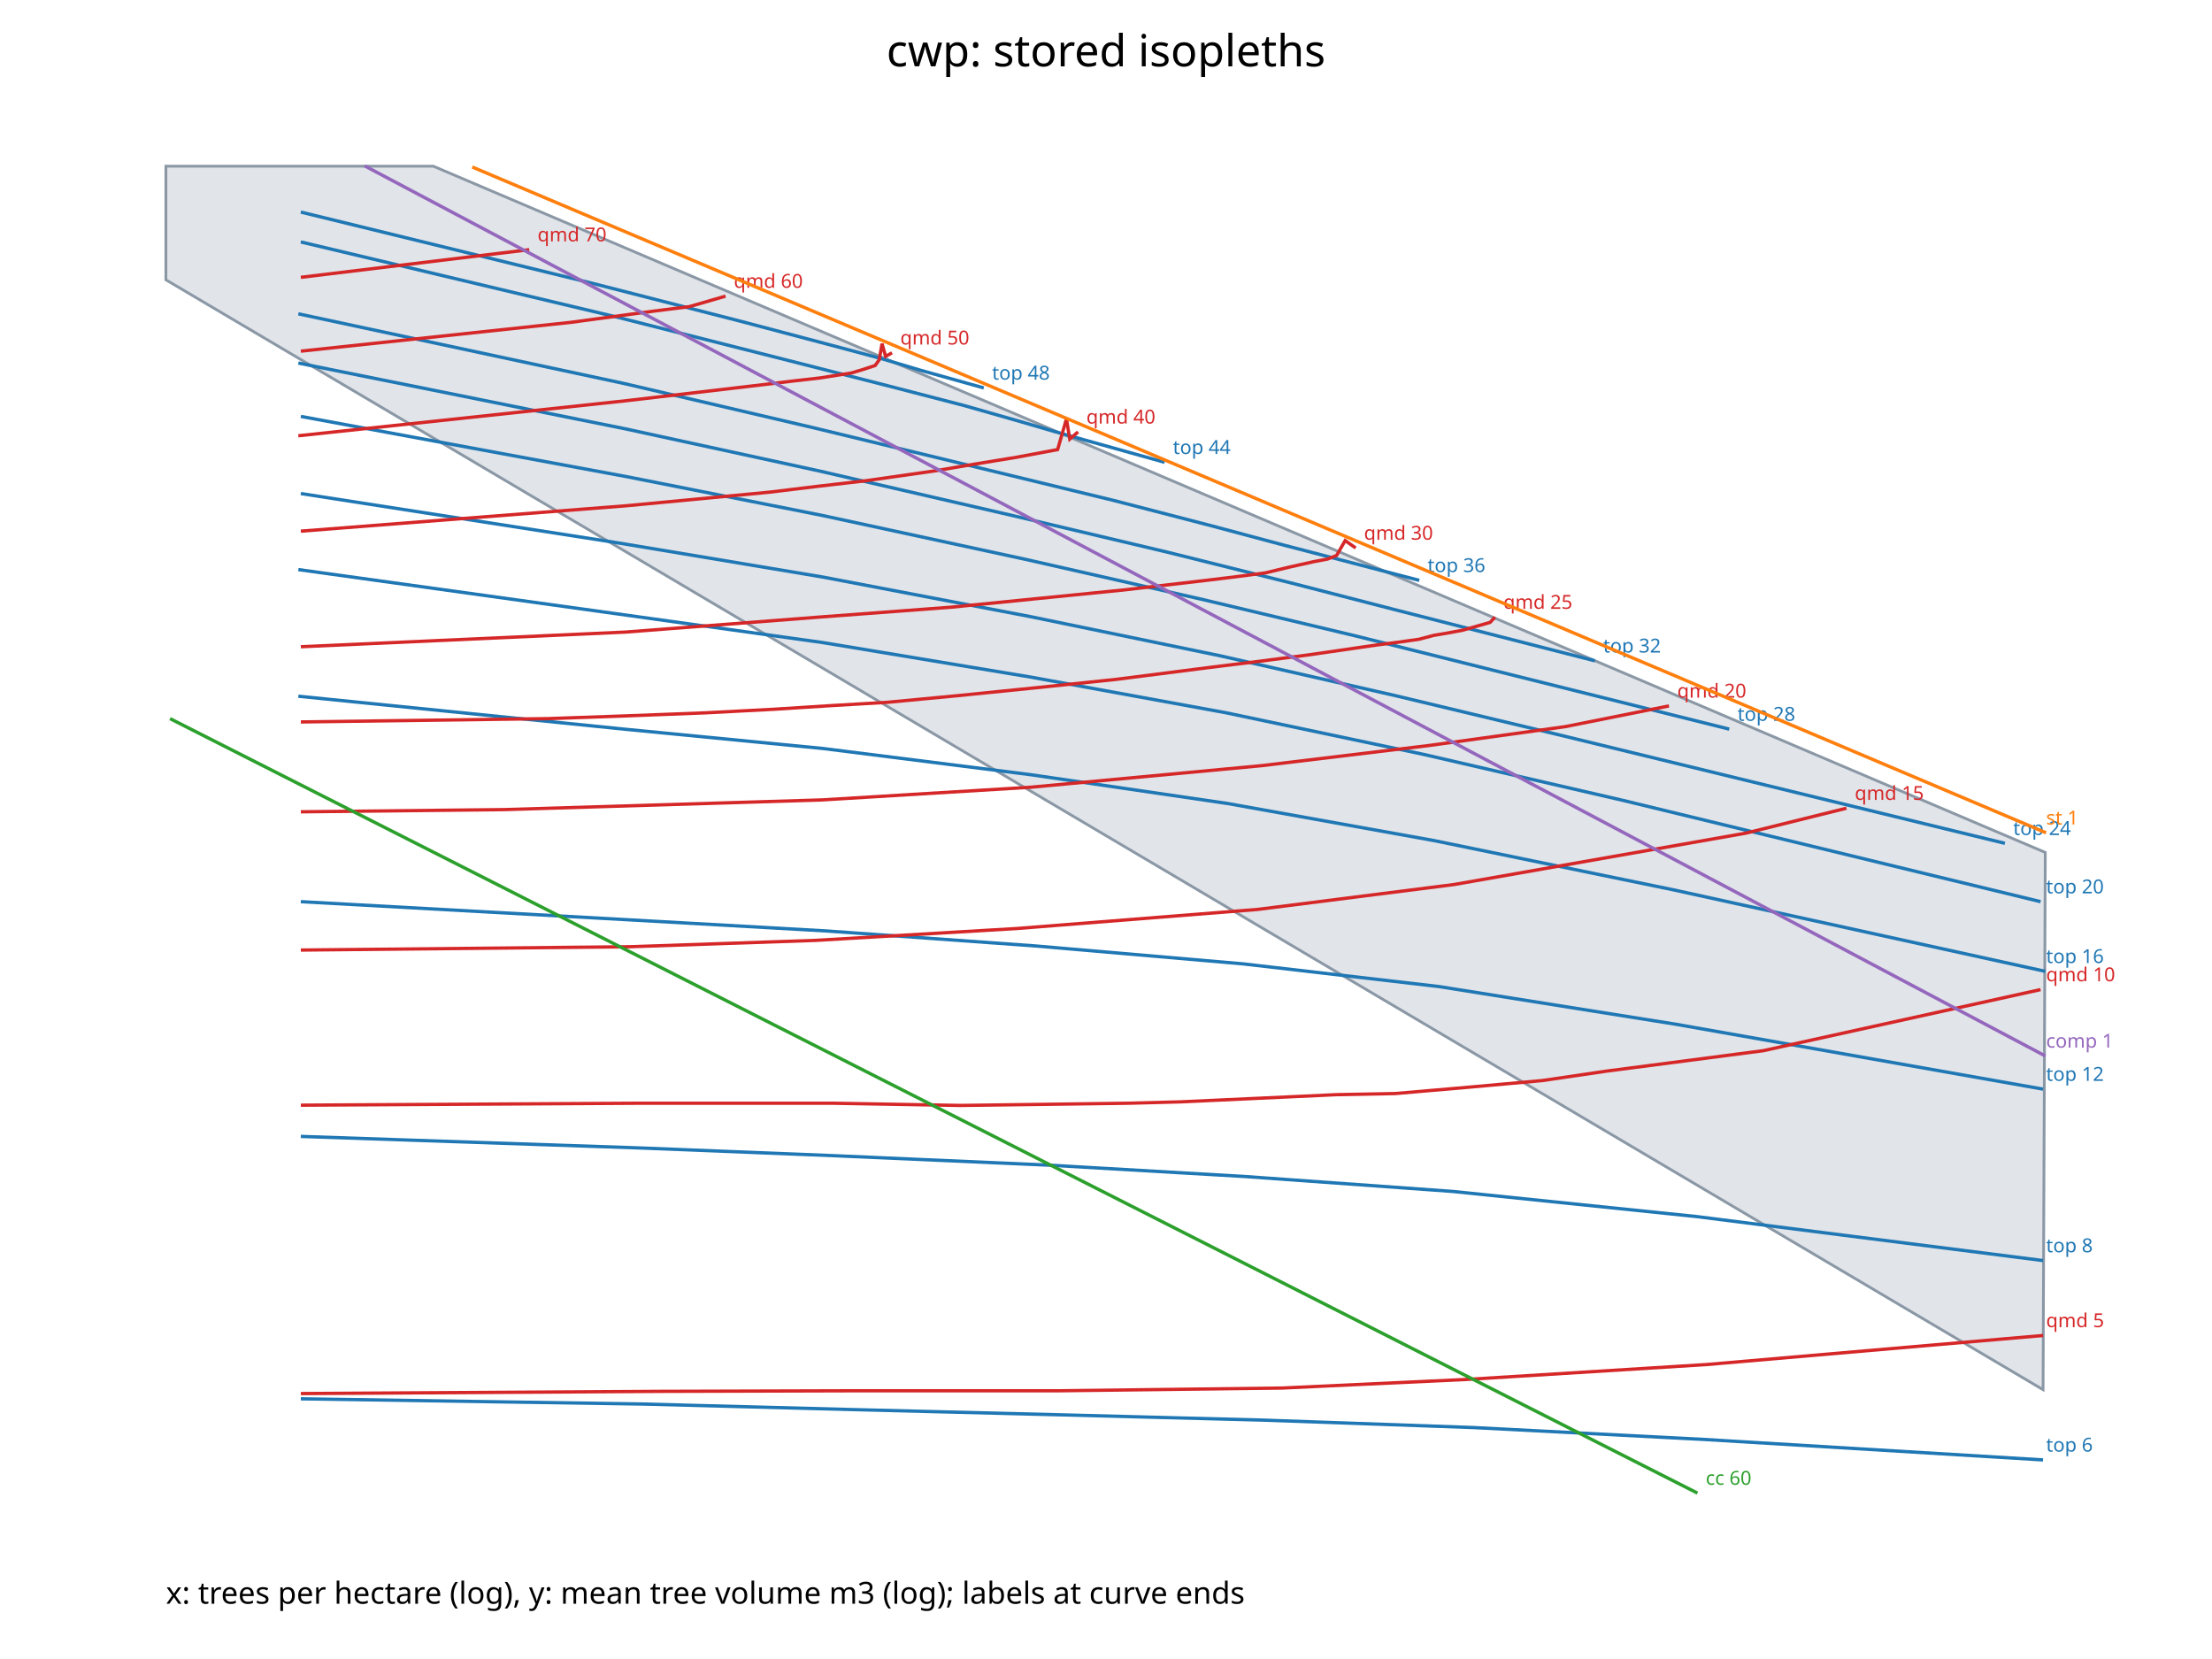
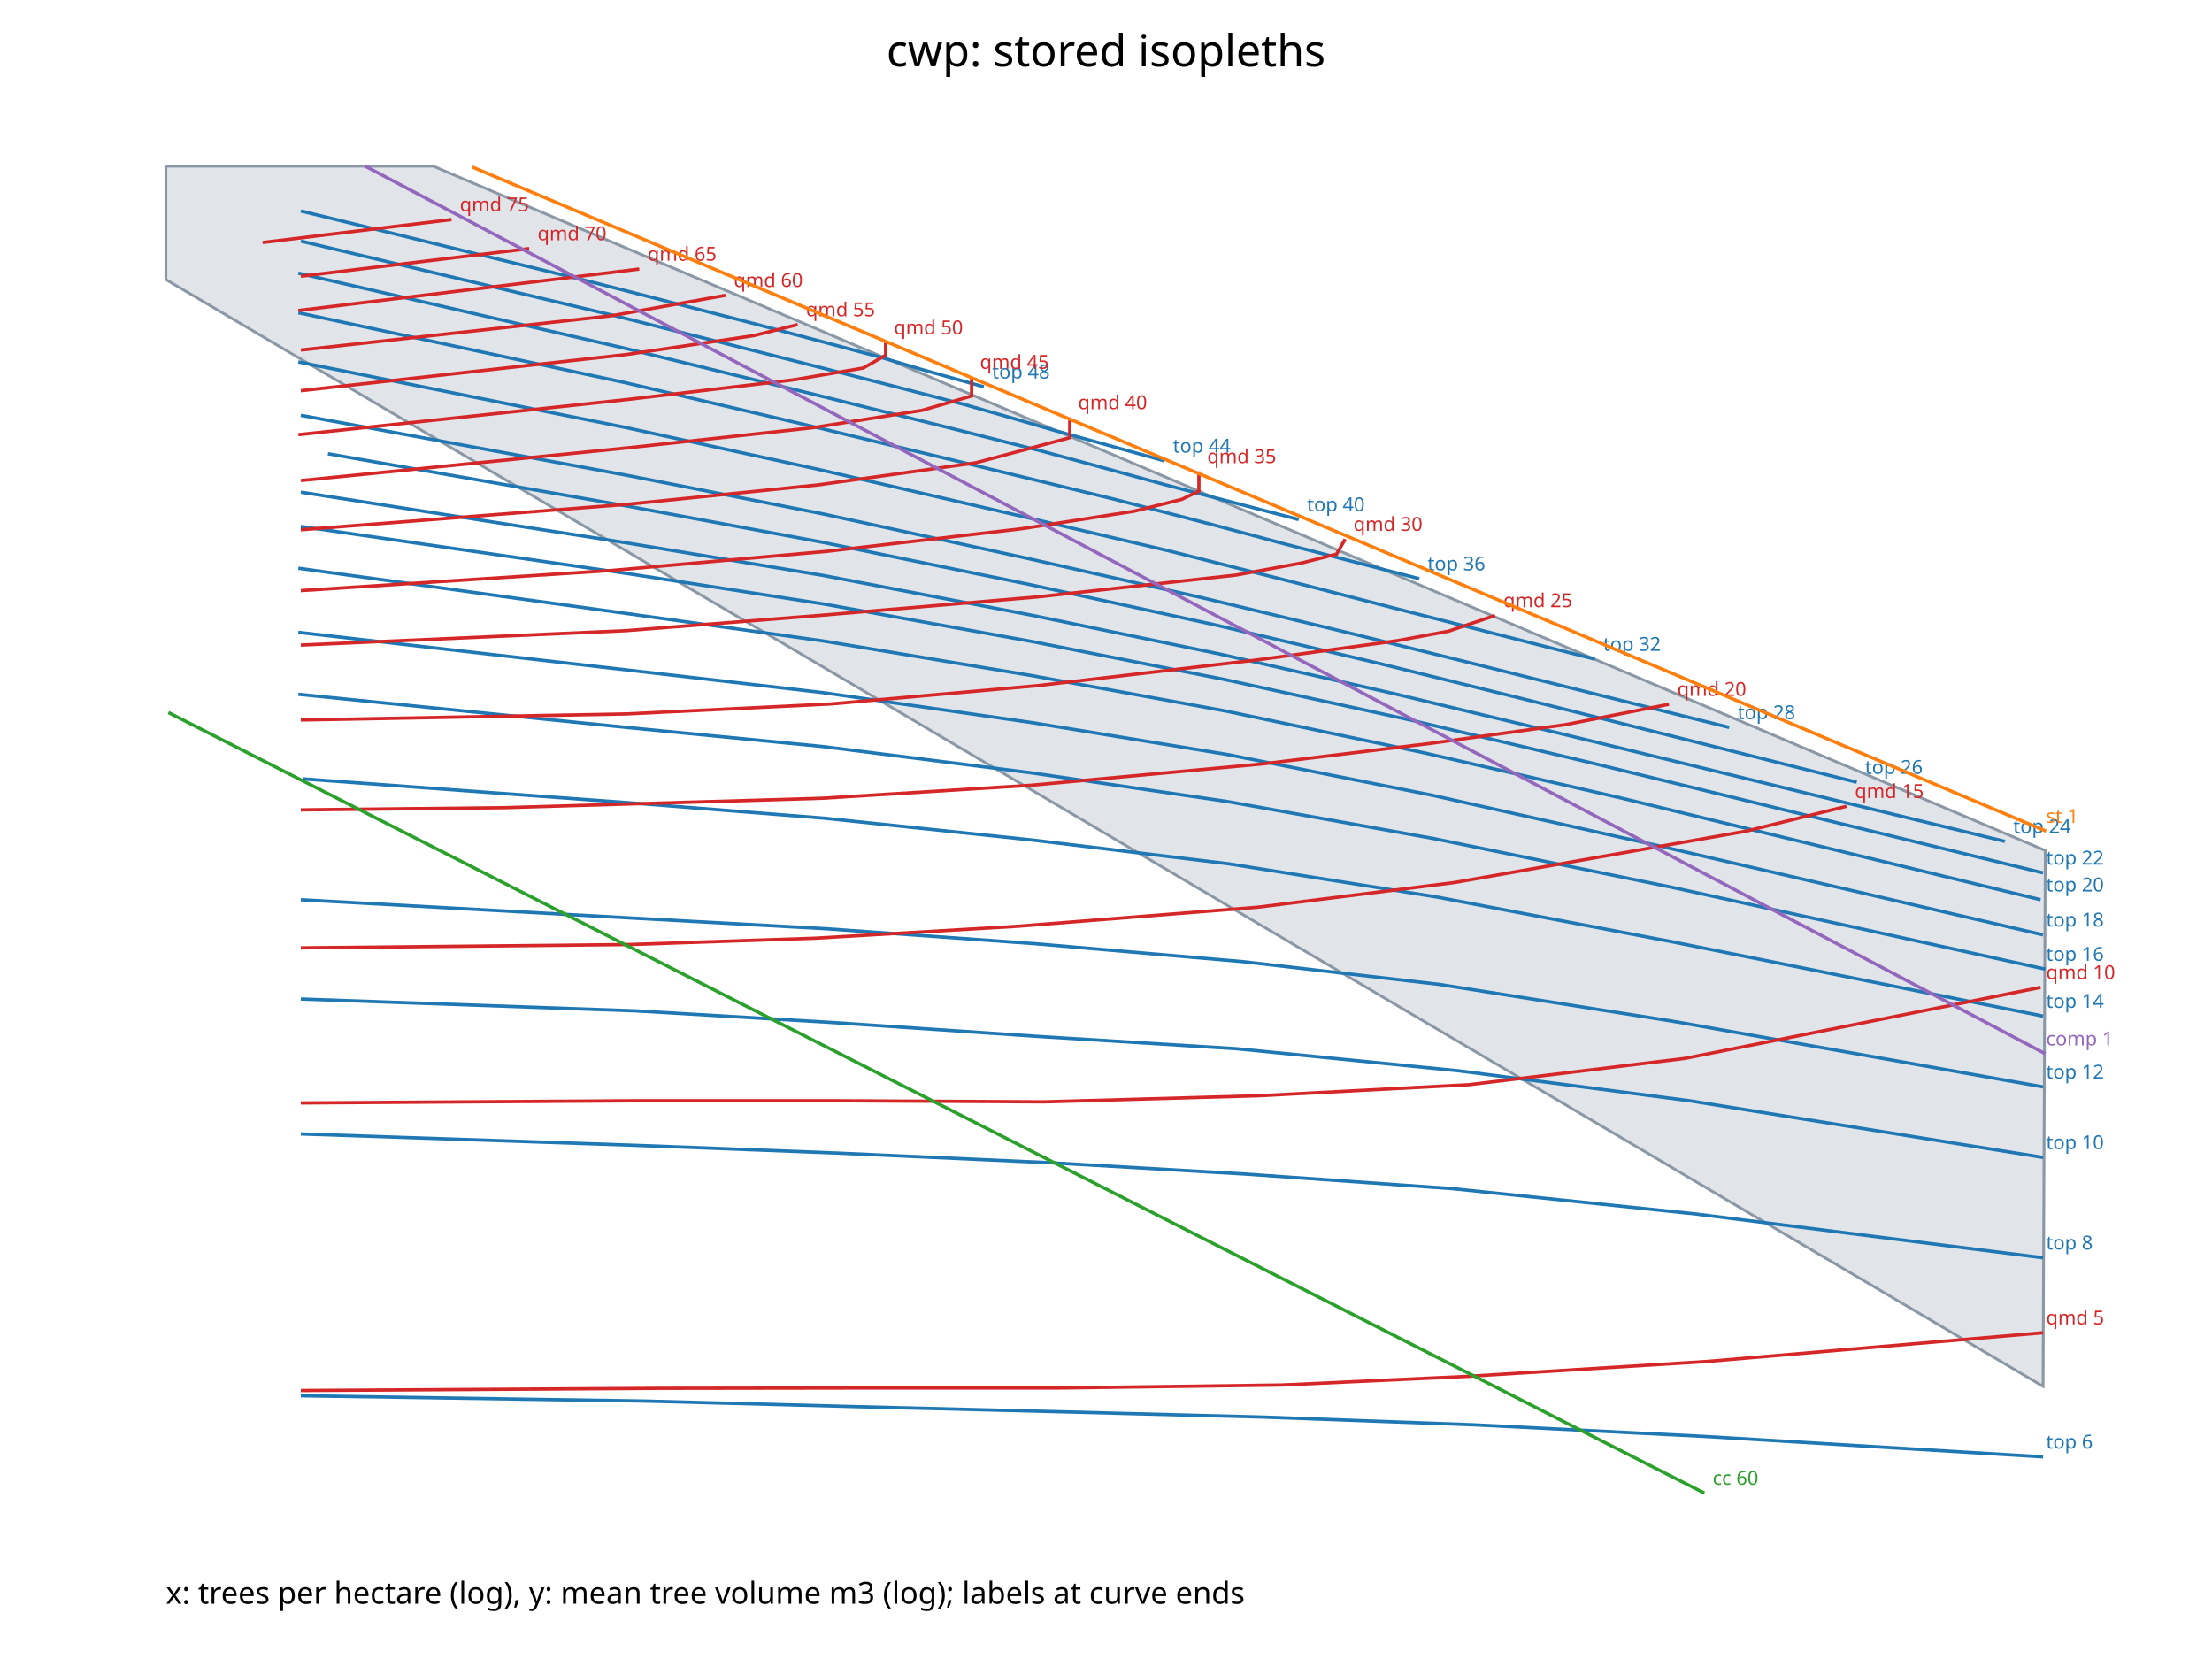
<svg xmlns="http://www.w3.org/2000/svg" viewBox="0 0 800 600">
  <rect width="100%" height="100%" fill="#ffffff" />
  <text x="400" y="24" text-anchor="middle" font-family="sans-serif" font-size="16">cwp: stored isopleths</text>
-   <polygon fill="#c9ced6" fill-opacity="0.55" stroke="#8a97a5" stroke-width="1" points="156.7,60.1 739.7,308.3 738.9,502.6 60.0,101.2 60.0,60.1" />
-   <polyline fill="none" stroke="#1f77b4" stroke-width="1.2" points="108.8,76.7 214.4,102.5 267.9,116.2 296.3,123.7 318.8,129.7 332.9,133.9 355.8,140.3" />
-   <text x="358.8" y="137.3" font-family="sans-serif" font-size="7" fill="#1f77b4">top 48</text>
-   <polyline fill="none" stroke="#1f77b4" stroke-width="1.2" points="108.8,87.5 222.8,114.6 280.9,129.3 321.0,139.5 348.8,146.7 368.8,152.4 381.1,156.0 421.2,167.2" />
-   <text x="424.2" y="164.2" font-family="sans-serif" font-size="7" fill="#1f77b4">top 44</text>
-   <polyline fill="none" stroke="#1f77b4" stroke-width="1.2" points="107.9,113.5 225.7,138.7 294.2,154.7 355.4,169.5 402.8,181.0 438.3,190.2 464.5,197.2 513.3,209.9" />
-   <text x="516.3" y="206.9" font-family="sans-serif" font-size="7" fill="#1f77b4">top 36</text>
-   <polyline fill="none" stroke="#1f77b4" stroke-width="1.2" points="107.9,131.3 226.2,155.1 296.6,170.4 366.8,186.6 422.2,199.7 466.8,210.8 503.7,220.3 576.8,239.0" />
-   <text x="579.8" y="236.0" font-family="sans-serif" font-size="7" fill="#1f77b4">top 32</text>
-   <polyline fill="none" stroke="#1f77b4" stroke-width="1.2" points="108.8,150.6 226.7,172.4 297.3,186.4 370.9,202.3 435.3,216.9 489.9,229.9 537.6,241.8 625.4,263.7" />
-   <text x="628.4" y="260.7" font-family="sans-serif" font-size="7" fill="#1f77b4">top 28</text>
-   <polyline fill="none" stroke="#1f77b4" stroke-width="1.2" points="108.8,178.5 223.9,196.4 297.6,208.7 372.6,223.0 441.4,237.2 504.7,251.6 564.8,266.0 725.1,305.0" />
-   <text x="728.1" y="302.0" font-family="sans-serif" font-size="7" fill="#1f77b4">top 24</text>
-   <polyline fill="none" stroke="#1f77b4" stroke-width="1.2" points="107.9,206.0 226.7,222.5 297.6,232.4 372.9,244.9 443.5,257.8 514.7,272.8 587.1,289.5 738.0,326.1" />
-   <text x="740.0" y="323.1" font-family="sans-serif" font-size="7" fill="#1f77b4">top 20</text>
-   <polyline fill="none" stroke="#1f77b4" stroke-width="1.2" points="107.9,251.8 226.7,263.8 297.6,270.7 372.9,280.2 444.0,290.6 518.6,304.0 605.1,321.8 739.7,351.3" />
-   <text x="740.0" y="348.3" font-family="sans-serif" font-size="7" fill="#1f77b4">top 16</text>
-   <polyline fill="none" stroke="#1f77b4" stroke-width="1.2" points="108.8,326.1 228.1,332.7 299.0,336.7 374.3,342.1 449.6,348.6 520.4,356.8 605.9,370.4 738.9,393.9" />
-   <text x="740.0" y="390.9" font-family="sans-serif" font-size="7" fill="#1f77b4">top 12</text>
-   <polyline fill="none" stroke="#1f77b4" stroke-width="1.2" points="108.8,411.0 232.2,415.2 302.3,418.0 379.5,421.4 450.2,425.5 525.4,430.9 613.7,440.0 738.9,455.9" />
-   <text x="740.0" y="452.9" font-family="sans-serif" font-size="7" fill="#1f77b4">top 8</text>
-   <polyline fill="none" stroke="#1f77b4" stroke-width="1.2" points="108.8,505.9 233.0,507.8 308.5,509.8 383.9,511.7 456.7,513.6 533.0,516.3 616.4,520.6 738.9,528.0" />
-   <text x="740.0" y="525.0" font-family="sans-serif" font-size="7" fill="#1f77b4">top 6</text>
-   <polyline fill="none" stroke="#d62728" stroke-width="1.2" points="108.8,100.3 191.4,90.3" />
-   <text x="194.4" y="87.3" font-family="sans-serif" font-size="7" fill="#d62728">qmd 70</text>
-   <polyline fill="none" stroke="#d62728" stroke-width="1.2" points="108.8,127.0 206.3,116.6 221.1,114.6 235.8,112.6 249.3,110.9 262.4,107.1" />
-   <text x="265.4" y="104.1" font-family="sans-serif" font-size="7" fill="#d62728">qmd 60</text>
-   <polyline fill="none" stroke="#d62728" stroke-width="1.2" points="107.9,157.6 226.7,144.9 277.0,139.0 286.8,137.8 296.5,136.7 307.9,134.9 312.2,133.6 316.5,132.2 318.0,130.1 319.0,124.3 320.3,128.9 322.6,127.6" />
-   <text x="325.6" y="124.6" font-family="sans-serif" font-size="7" fill="#d62728">qmd 50</text>
-   <polyline fill="none" stroke="#d62728" stroke-width="1.2" points="108.8,192.1 226.7,182.9 278.3,178.0 295.6,175.9 312.9,173.9 338.1,170.3 352.8,167.8 367.5,165.4 382.5,162.6 385.7,151.5 386.9,158.8 389.9,156.2" />
-   <text x="392.9" y="153.2" font-family="sans-serif" font-size="7" fill="#d62728">qmd 40</text>
-   <polyline fill="none" stroke="#d62728" stroke-width="1.2" points="108.8,233.9 226.2,228.6 297.3,223.1 344.0,219.6 375.0,216.5 406.1,213.4 436.2,209.9 446.9,208.6 457.6,207.2 466.3,205.1 470.8,204.1 475.3,203.1 480.1,202.2 483.4,200.9 486.5,195.5 490.3,198.2" />
-   <text x="493.3" y="195.2" font-family="sans-serif" font-size="7" fill="#d62728">qmd 30</text>
-   <polyline fill="none" stroke="#d62728" stroke-width="1.2" points="108.8,261.1 198.1,259.9 226.7,258.9 255.2,257.8 280.1,256.5 300.5,255.2 320.9,254.0 346.3,251.6 375.0,248.7 403.7,245.7 437.4,241.4 455.2,239.2 472.9,236.9 497.7,233.3 505.4,232.3 513.2,231.2 518.5,229.8 523.8,228.9 529.1,227.9 538.9,225.1 540.7,223.2" />
-   <text x="543.7" y="220.2" font-family="sans-serif" font-size="7" fill="#d62728">qmd 25</text>
-   <polyline fill="none" stroke="#d62728" stroke-width="1.2" points="108.8,293.6 182.5,292.8 297.3,289.3 372.9,284.7 456.4,276.9 517.0,269.6 566.1,262.8 603.6,255.3" />
-   <text x="606.6" y="252.3" font-family="sans-serif" font-size="7" fill="#d62728">qmd 20</text>
-   <polyline fill="none" stroke="#d62728" stroke-width="1.2" points="108.8,343.6 227.7,342.4 295.0,340.1 367.9,335.8 454.9,328.9 525.9,319.9 631.5,301.3 667.8,292.3" />
-   <text x="670.8" y="289.3" font-family="sans-serif" font-size="7" fill="#d62728">qmd 15</text>
-   <polyline fill="none" stroke="#d62728" stroke-width="1.2" points="108.8,399.7 230.4,399.0 301.4,399.0 347.4,399.8 377.6,399.4 407.9,399.0 427.0,398.5 455.2,397.2 483.3,395.9 504.6,395.5 531.2,393.2 557.8,390.8 580.9,387.4 609.3,383.7 637.7,380.0 738.0,357.9" />
-   <text x="740.0" y="354.9" font-family="sans-serif" font-size="7" fill="#d62728">qmd 10</text>
-   <polyline fill="none" stroke="#d62728" stroke-width="1.2" points="108.8,504.0 239.3,503.2 307.3,503.0 382.2,503.0 463.8,502.0 530.3,498.9 617.3,493.5 738.9,483.0" />
-   <text x="740.0" y="480.0" font-family="sans-serif" font-size="7" fill="#d62728">qmd 5</text>
-   <polyline fill="none" stroke="#9467bd" stroke-width="1.2" points="131.9,60.0 739.7,381.9" />
-   <text x="740.0" y="378.9" font-family="sans-serif" font-size="7" fill="#9467bd">comp 1</text>
-   <polyline fill="none" stroke="#ff7f0e" stroke-width="1.2" points="170.8,60.4 740.0,301.2" />
-   <text x="740.0" y="298.2" font-family="sans-serif" font-size="7" fill="#ff7f0e">st 1</text>
-   <polyline fill="none" stroke="#2ca02c" stroke-width="1.2" points="61.5,259.9 613.9,540.0" />
-   <text x="616.9" y="537.0" font-family="sans-serif" font-size="7" fill="#2ca02c">cc 60</text>
+   <polygon fill="#c9ced6" fill-opacity="0.55" stroke="#8a97a5" stroke-width="1" points="156.7,60.1 739.7,307.6 738.9,501.4 60.0,101.1 60.0,60.1" />
+   <polyline fill="none" stroke="#1f77b4" stroke-width="1.2" points="108.8,504.8 233.0,506.7 308.5,508.7 383.9,510.6 456.7,512.5 533.0,515.3 616.4,519.5 738.9,526.9" />
+   <text x="740.0" y="523.9" font-family="sans-serif" font-size="7" fill="#1f77b4">top 6</text>
+   <polyline fill="none" stroke="#1f77b4" stroke-width="1.2" points="108.8,410.1 232.2,414.3 302.3,417.0 379.5,420.5 450.2,424.6 525.4,429.9 613.7,439.1 738.9,454.9" />
+   <text x="740.0" y="451.9" font-family="sans-serif" font-size="7" fill="#1f77b4">top 8</text>
+   <polyline fill="none" stroke="#1f77b4" stroke-width="1.2" points="108.8,361.3 230.0,365.6 301.0,369.8 376.4,374.9 447.4,379.3 527.7,387.3 611.0,398.1 738.9,418.6" />
+   <text x="740.0" y="415.6" font-family="sans-serif" font-size="7" fill="#1f77b4">top 10</text>
+   <polyline fill="none" stroke="#1f77b4" stroke-width="1.2" points="108.8,325.4 228.1,332.0 299.0,335.9 374.3,341.3 449.6,347.8 520.4,356.0 605.9,369.5 738.9,393.1" />
+   <text x="740.0" y="390.1" font-family="sans-serif" font-size="7" fill="#1f77b4">top 12</text>
+   <polyline fill="none" stroke="#1f77b4" stroke-width="1.2" points="109.7,281.7 227.2,290.3 298.0,295.9 373.3,303.8 444.3,312.4 519.5,324.4 604.7,340.6 738.9,367.5" />
+   <text x="740.0" y="364.5" font-family="sans-serif" font-size="7" fill="#1f77b4">top 14</text>
+   <polyline fill="none" stroke="#1f77b4" stroke-width="1.2" points="107.9,251.1 226.7,263.1 297.6,270.0 372.9,279.5 444.0,289.9 518.6,303.3 605.1,321.0 739.7,350.5" />
+   <text x="740.0" y="347.5" font-family="sans-serif" font-size="7" fill="#1f77b4">top 16</text>
+   <polyline fill="none" stroke="#1f77b4" stroke-width="1.2" points="107.9,228.7 226.7,242.3 297.6,250.5 372.9,261.3 444.0,272.9 517.4,287.5 599.9,305.9 738.9,338.1" />
+   <text x="740.0" y="335.1" font-family="sans-serif" font-size="7" fill="#1f77b4">top 18</text>
+   <polyline fill="none" stroke="#1f77b4" stroke-width="1.2" points="107.9,205.5 226.7,221.9 297.6,231.8 372.9,244.3 443.5,257.2 514.7,272.2 587.1,288.8 738.0,325.4" />
+   <text x="740.0" y="322.4" font-family="sans-serif" font-size="7" fill="#1f77b4">top 20</text>
+   <polyline fill="none" stroke="#1f77b4" stroke-width="1.2" points="108.8,190.4 226.7,207.4 297.6,218.4 372.6,231.9 442.6,245.7 510.5,260.5 576.3,276.1 738.9,315.7" />
+   <text x="740.0" y="312.7" font-family="sans-serif" font-size="7" fill="#1f77b4">top 22</text>
+   <polyline fill="none" stroke="#1f77b4" stroke-width="1.2" points="108.8,178.0 223.9,195.9 297.6,208.1 372.6,222.4 441.4,236.6 504.7,251.0 564.8,265.4 725.1,304.3" />
+   <text x="728.1" y="301.3" font-family="sans-serif" font-size="7" fill="#1f77b4">top 24</text>
+   <polyline fill="none" stroke="#1f77b4" stroke-width="1.2" points="118.6,164.1 226.7,183.0 297.3,196.1 371.9,211.3 439.0,225.9 498.2,239.8 551.8,253.0 671.5,282.9" />
+   <text x="674.5" y="279.9" font-family="sans-serif" font-size="7" fill="#1f77b4">top 26</text>
+   <polyline fill="none" stroke="#1f77b4" stroke-width="1.2" points="108.8,150.2 226.7,171.9 297.3,185.8 370.9,201.8 435.3,216.3 489.9,229.4 537.6,241.2 625.4,263.1" />
+   <text x="628.4" y="260.1" font-family="sans-serif" font-size="7" fill="#1f77b4">top 28</text>
+   <polyline fill="none" stroke="#1f77b4" stroke-width="1.2" points="107.9,130.9 226.2,154.6 296.6,169.9 366.8,186.1 422.2,199.1 466.8,210.3 503.7,219.8 576.8,238.4" />
+   <text x="579.8" y="235.4" font-family="sans-serif" font-size="7" fill="#1f77b4">top 32</text>
+   <polyline fill="none" stroke="#1f77b4" stroke-width="1.2" points="107.9,113.1 225.7,138.3 294.2,154.3 355.4,169.0 402.8,180.5 438.3,189.7 464.5,196.7 513.3,209.3" />
+   <text x="516.3" y="206.3" font-family="sans-serif" font-size="7" fill="#1f77b4">top 36</text>
+   <polyline fill="none" stroke="#1f77b4" stroke-width="1.2" points="107.9,98.8 225.7,125.9 288.2,141.1 340.0,153.9 376.2,163.0 402.8,170.2 421.7,175.4 469.7,187.9" />
+   <text x="472.7" y="184.9" font-family="sans-serif" font-size="7" fill="#1f77b4">top 40</text>
+   <polyline fill="none" stroke="#1f77b4" stroke-width="1.2" points="108.8,87.2 222.8,114.3 280.9,128.9 321.0,139.1 348.8,146.3 368.8,152.0 381.1,155.6 421.2,166.7" />
+   <text x="424.2" y="163.7" font-family="sans-serif" font-size="7" fill="#1f77b4">top 44</text>
+   <polyline fill="none" stroke="#1f77b4" stroke-width="1.2" points="108.8,76.3 214.4,102.1 267.9,115.8 296.3,123.3 318.8,129.3 332.9,133.5 355.8,139.9" />
+   <text x="358.8" y="136.9" font-family="sans-serif" font-size="7" fill="#1f77b4">top 48</text>
+   <polyline fill="none" stroke="#d62728" stroke-width="1.2" points="108.8,502.9 239.3,502.1 307.3,502.0 382.2,502.0 463.8,500.9 530.3,497.8 617.3,492.4 738.9,482.0" />
+   <text x="740.0" y="479.0" font-family="sans-serif" font-size="7" fill="#d62728">qmd 5</text>
+   <polyline fill="none" stroke="#d62728" stroke-width="1.2" points="108.8,398.9 230.4,398.1 301.4,398.1 377.6,398.5 455.2,396.3 531.2,392.3 609.3,382.8 738.0,357.1" />
+   <text x="740.0" y="354.1" font-family="sans-serif" font-size="7" fill="#d62728">qmd 10</text>
+   <polyline fill="none" stroke="#d62728" stroke-width="1.2" points="108.8,342.8 227.7,341.6 295.0,339.3 367.9,335.0 454.9,328.1 525.9,319.2 631.5,300.6 667.8,291.6" />
+   <text x="670.8" y="288.6" font-family="sans-serif" font-size="7" fill="#d62728">qmd 15</text>
+   <polyline fill="none" stroke="#d62728" stroke-width="1.2" points="108.8,292.9 182.5,292.1 297.3,288.7 372.9,284.0 456.4,276.3 517.0,268.9 566.1,262.1 603.6,254.7" />
+   <text x="606.6" y="251.7" font-family="sans-serif" font-size="7" fill="#d62728">qmd 20</text>
+   <polyline fill="none" stroke="#d62728" stroke-width="1.2" points="108.8,260.4 226.7,258.2 300.5,254.6 375.0,248.0 455.2,238.6 505.4,231.7 523.8,228.3 540.7,222.6" />
+   <text x="543.7" y="219.6" font-family="sans-serif" font-size="7" fill="#d62728">qmd 25</text>
+   <polyline fill="none" stroke="#d62728" stroke-width="1.2" points="108.8,233.3 226.2,228.1 297.3,222.5 375.0,215.9 446.9,208.0 470.8,203.6 483.4,200.4 486.5,195.0" />
+   <text x="489.5" y="192.0" font-family="sans-serif" font-size="7" fill="#d62728">qmd 30</text>
+   <polyline fill="none" stroke="#d62728" stroke-width="1.2" points="108.8,213.6 221.3,206.3 299.0,199.4 369.7,191.2 410.1,184.9 427.4,180.6 433.6,177.6 433.6,170.5" />
+   <text x="436.6" y="167.5" font-family="sans-serif" font-size="7" fill="#d62728">qmd 35</text>
+   <polyline fill="none" stroke="#d62728" stroke-width="1.2" points="108.8,191.6 226.7,182.4 295.6,175.4 352.8,167.4 386.9,158.3 386.9,151.0" />
+   <text x="389.9" y="148.0" font-family="sans-serif" font-size="7" fill="#d62728">qmd 40</text>
+   <polyline fill="none" stroke="#d62728" stroke-width="1.2" points="108.8,173.8 226.7,162.0 293.8,154.7 333.5,148.4 351.4,143.2 351.4,136.4" />
+   <text x="354.4" y="133.4" font-family="sans-serif" font-size="7" fill="#d62728">qmd 45</text>
+   <polyline fill="none" stroke="#d62728" stroke-width="1.2" points="107.9,157.2 226.7,144.5 286.8,137.4 312.2,133.1 320.3,128.5 320.3,123.9" />
+   <text x="323.3" y="120.9" font-family="sans-serif" font-size="7" fill="#d62728">qmd 50</text>
+   <polyline fill="none" stroke="#d62728" stroke-width="1.2" points="108.8,141.3 226.7,128.2 272.5,121.4 288.5,117.4" />
+   <text x="291.5" y="114.4" font-family="sans-serif" font-size="7" fill="#d62728">qmd 55</text>
+   <polyline fill="none" stroke="#d62728" stroke-width="1.2" points="108.8,126.6 221.1,114.2 262.4,106.8" />
+   <text x="265.4" y="103.8" font-family="sans-serif" font-size="7" fill="#d62728">qmd 60</text>
+   <polyline fill="none" stroke="#d62728" stroke-width="1.2" points="107.9,112.3 231.2,97.3" />
+   <text x="234.2" y="94.3" font-family="sans-serif" font-size="7" fill="#d62728">qmd 65</text>
+   <polyline fill="none" stroke="#d62728" stroke-width="1.2" points="108.8,99.9 191.4,89.9" />
+   <text x="194.4" y="86.9" font-family="sans-serif" font-size="7" fill="#d62728">qmd 70</text>
+   <polyline fill="none" stroke="#d62728" stroke-width="1.2" points="95.0,87.7 163.3,79.4" />
+   <text x="166.3" y="76.4" font-family="sans-serif" font-size="7" fill="#d62728">qmd 75</text>
+   <polyline fill="none" stroke="#9467bd" stroke-width="1.2" points="131.9,60.0 739.7,381.1" />
+   <text x="740.0" y="378.1" font-family="sans-serif" font-size="7" fill="#9467bd">comp 1</text>
+   <polyline fill="none" stroke="#ff7f0e" stroke-width="1.2" points="170.8,60.4 740.0,300.6" />
+   <text x="740.0" y="297.6" font-family="sans-serif" font-size="7" fill="#ff7f0e">st 1</text>
+   <polyline fill="none" stroke="#2ca02c" stroke-width="1.2" points="60.9,257.7 616.4,540.0" />
+   <text x="619.4" y="537.0" font-family="sans-serif" font-size="7" fill="#2ca02c">cc 60</text>
  <text x="60" y="580" font-family="sans-serif" font-size="11">x: trees per hectare (log), y: mean tree volume m3 (log); labels at curve ends</text>
</svg>
